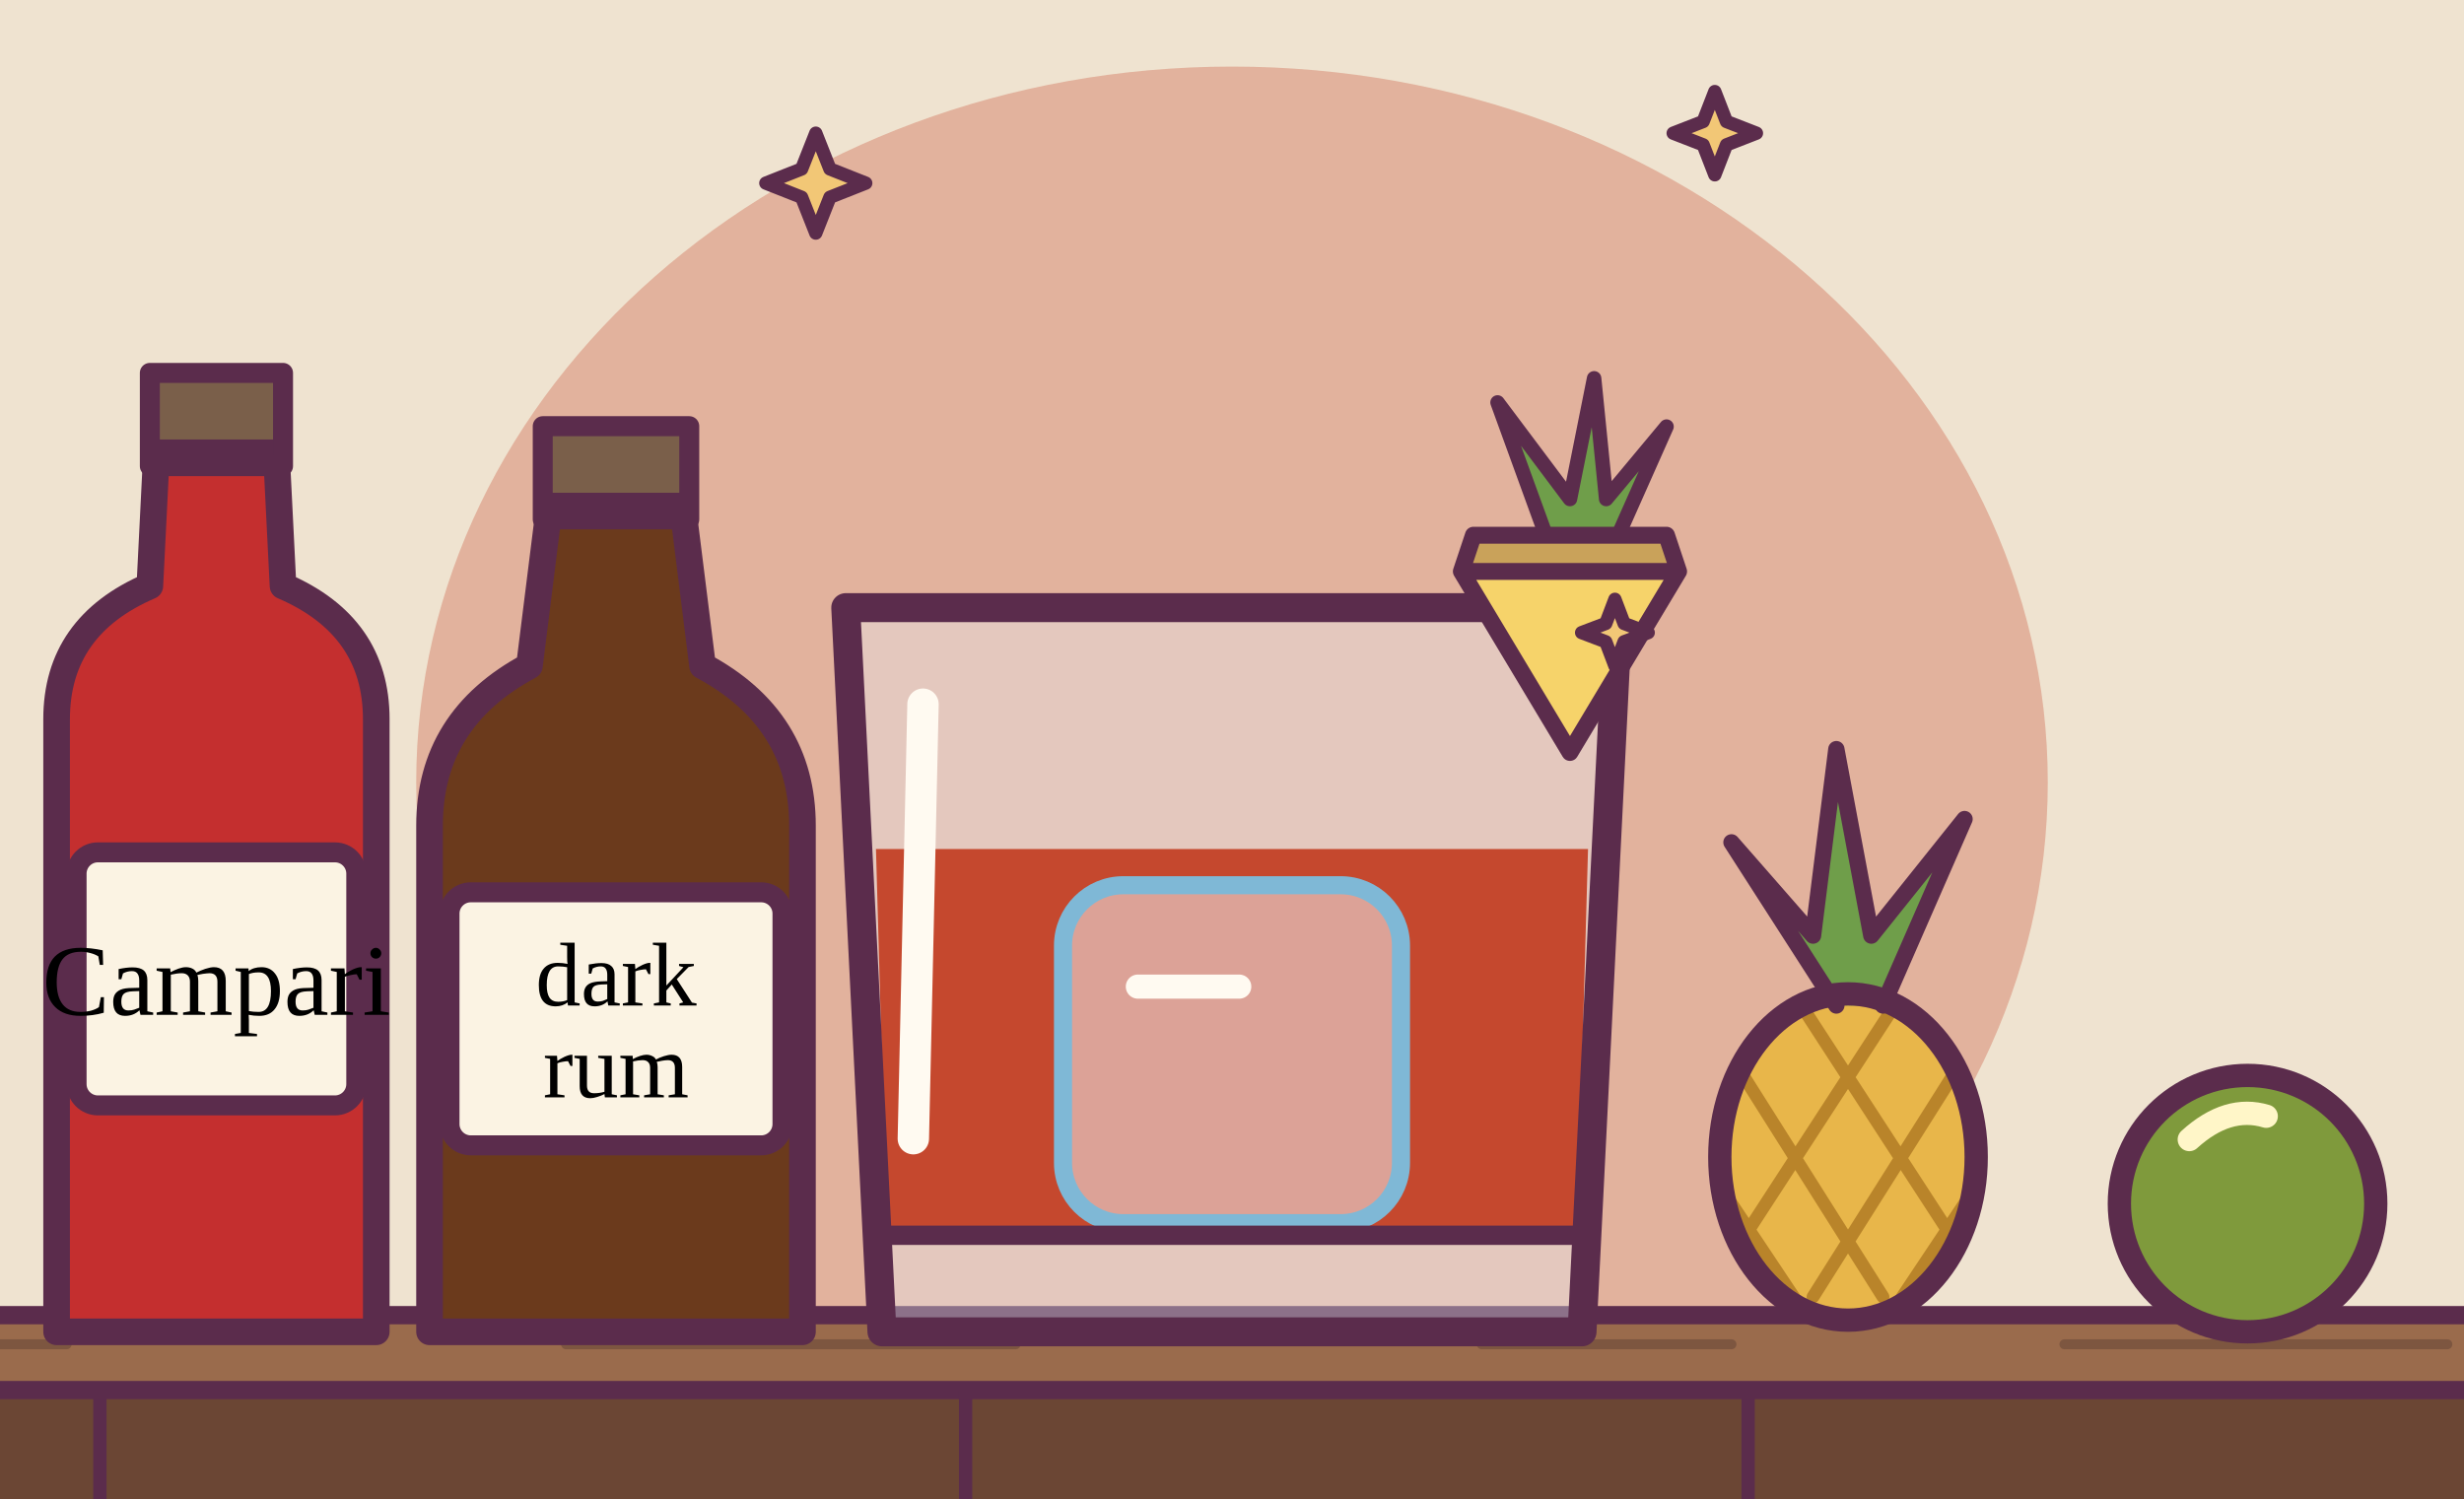
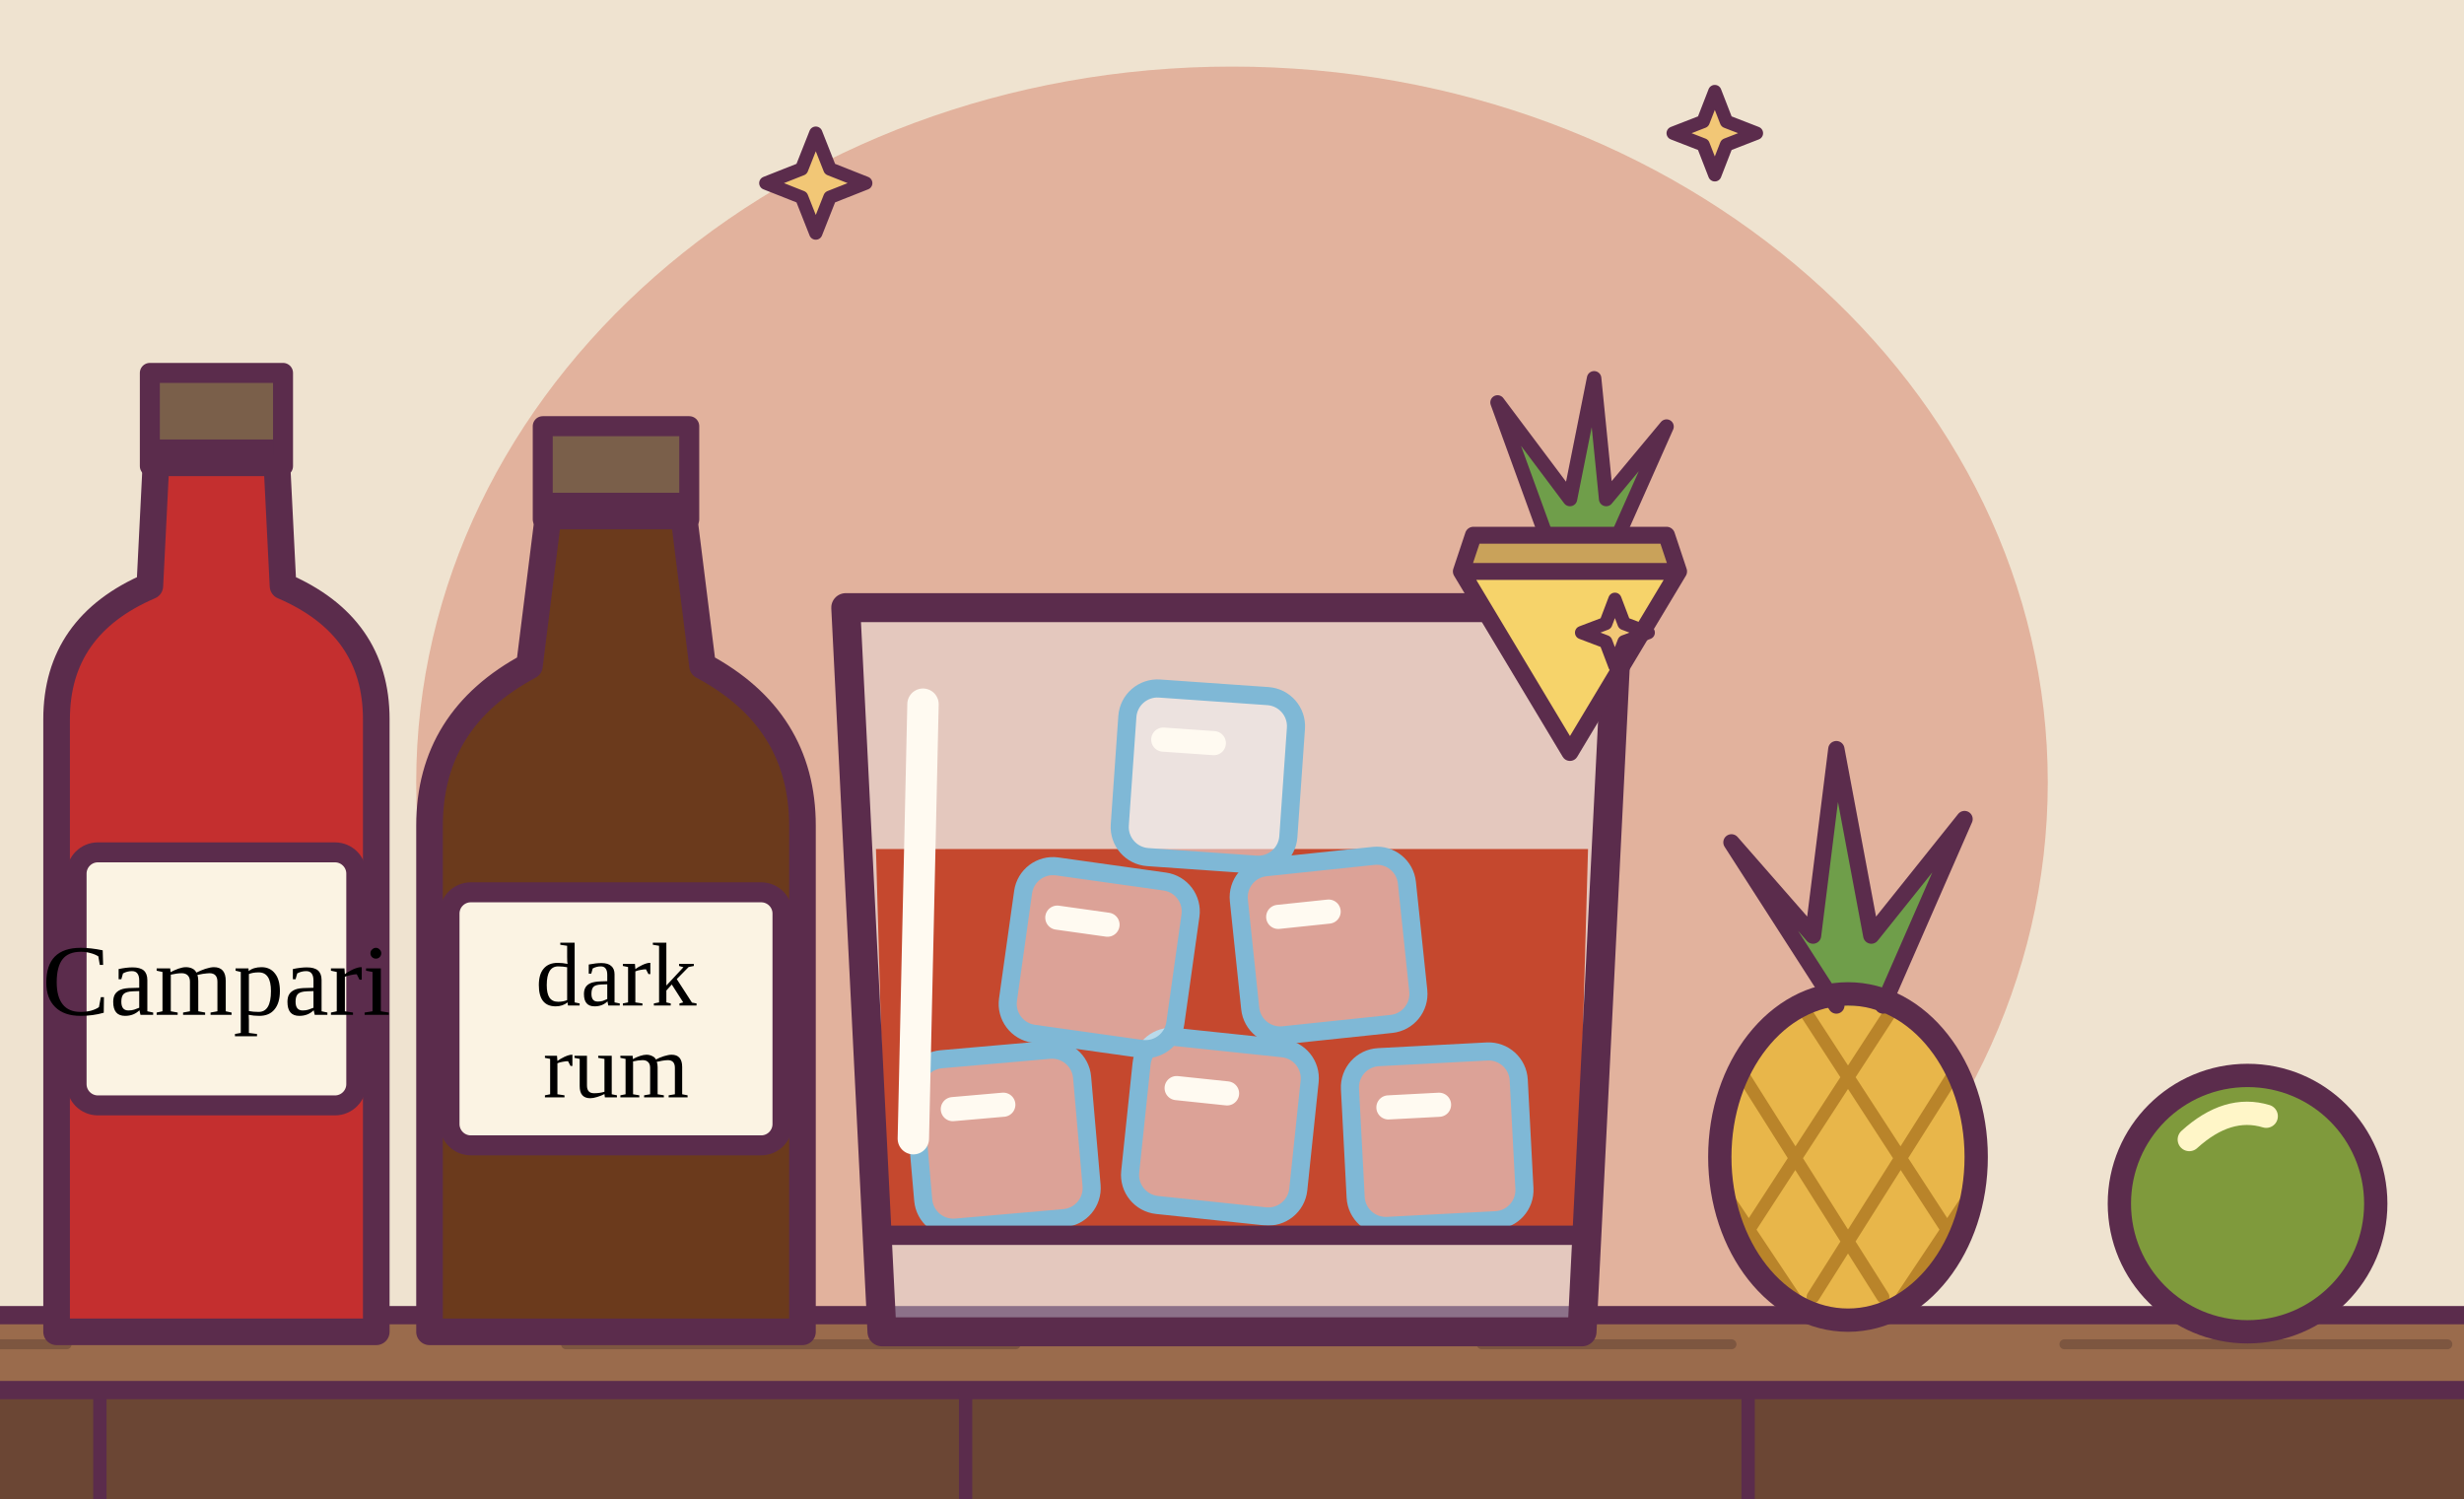
<svg viewBox="0 0 296 180" role="img" aria-label="a Jungle Bird in a rocks glass, garnished with a pineapple wedge, next to a bottle of Campari, a bottle of dark rum, a pineapple and a lime">
  <g transform="translate(-52 -24)">
    <g filter="url(#wash)">
      <rect x="0" y="0" width="400" height="236" fill="#efe3d0" />
      <ellipse cx="200" cy="118" rx="98" ry="86" fill="#c5482e" opacity=".32" />
    </g>
    <rect x="0" y="182" width="400" height="54" fill="#6e4b39" />
    <g filter="url(#wash)">
      <rect x="0" y="182" width="400" height="9" fill="#9a6b4c" />
      <rect x="0" y="191" width="400" height="45" fill="#6b4634" />
    </g>
    <g filter="url(#crayon)" fill="none" stroke="#5b2c4c" stroke-width="2.2" stroke-linecap="round" stroke-linejoin="round">
      <path d="M0 182 H400 M0 191 H400" />
      <path d="M64 191 V236" stroke-width="1.6" />
      <path d="M168 191 V236" stroke-width="1.6" />
      <path d="M262 191 V236" stroke-width="1.6" />
      <path d="M352 191 V236" stroke-width="1.6" />
      <path d="M22 185.5 h38" stroke="#7d5640" stroke-width="1.2" />
      <path d="M120 185.5 h54" stroke="#7d5640" stroke-width="1.2" />
      <path d="M230 185.5 h30" stroke="#7d5640" stroke-width="1.2" />
      <path d="M300 185.5 h46" stroke="#7d5640" stroke-width="1.2" />
    </g>
    <g transform="translate(78 184)">
      <g transform="translate(0 0) scale(1.6)">
        <g filter="url(#wash)">
          <path d="M-12 0 L-12 -46 Q-12 -53 -5 -56 L-4.5 -66 L4.5 -66 L5 -56 Q12 -53 12 -46 L12 0Z" fill="#c42f2f" />
          <rect x="-10.5" y="-36" width="21" height="19" rx="1.6" fill="#fbf3e3" />
          <path d="M-5 -72 h10 v7 h-10Z" fill="#7a5f4a" />
        </g>
        <g filter="url(#crayon)" fill="none" stroke="#5b2c4c" stroke-width="2.6" stroke-linecap="round" stroke-linejoin="round">
          <path d="M-12 0 L-12 -46 Q-12 -53 -5 -56 L-4.5 -66 L4.5 -66 L5 -56 Q12 -53 12 -46 L12 0Z" stroke-width="2" />
          <rect x="-10.5" y="-36" width="21" height="19" rx="1.6" stroke-width="1.5" />
          <path d="M-5 -72 h10 v7 h-10Z" stroke-width="1.5" />
        </g>
        <text class="letter" x="0" y="-23.8" font-size="7.6" text-anchor="middle" textLength="18" lengthAdjust="spacingAndGlyphs">Campari</text>
      </g>
    </g>
    <g transform="translate(126 184)">
      <g transform="translate(0 0) scale(1.6)">
        <g filter="url(#wash)">
          <path d="M-14 0 L-14 -38 Q-14 -46 -6.5 -50 L-5 -62 L5 -62 L6.5 -50 Q14 -46 14 -38 L14 0Z" fill="#6b3a1c" />
          <rect x="-12.5" y="-33" width="25" height="19" rx="1.6" fill="#fbf3e3" />
          <path d="M-5.5 -68 h11 v7 h-11Z" fill="#7a5f4a" />
        </g>
        <g filter="url(#crayon)" fill="none" stroke="#5b2c4c" stroke-width="2.6" stroke-linecap="round" stroke-linejoin="round">
          <path d="M-14 0 L-14 -38 Q-14 -46 -6.5 -50 L-5 -62 L5 -62 L6.5 -50 Q14 -46 14 -38 L14 0Z" stroke-width="2" />
          <rect x="-12.5" y="-33" width="25" height="19" rx="1.6" stroke-width="1.5" />
          <path d="M-5.5 -68 h11 v7 h-11Z" stroke-width="1.5" />
        </g>
        <text class="letter" x="0" y="-24.5" font-size="6.8" text-anchor="middle">dark</text>
        <text class="letter" x="0" y="-17.6" font-size="6.8" text-anchor="middle">rum</text>
      </g>
    </g>
    <g transform="translate(274 184)">
      <g transform="translate(0 0) scale(1.4)">
        <g filter="url(#wash)">
          <ellipse cx="0" cy="-15" rx="11" ry="14" fill="#e8b64a" />
          <path d="M-1 -28 L-10 -42 L-3 -34 L-1 -50 L2 -34 L10 -44 L3 -28Z" fill="#6f9e4a" />
        </g>
        <g filter="url(#crayon)" fill="none" stroke="#5b2c4c" stroke-width="2.6" stroke-linecap="round" stroke-linejoin="round">
          <path d="M-9 -22 L3 -3 M-4 -28 L9 -8 M-10 -11 L-4 -2 M9 -22 L-3 -3 M4 -28 L-9 -8 M10 -11 L4 -2" stroke="#b9842a" stroke-width="1.1" />
          <ellipse cx="0" cy="-15" rx="11" ry="14" stroke-width="2" />
          <path d="M-1 -28 L-10 -42 L-3 -34 L-1 -50 L2 -34 L10 -44 L3 -28" stroke-width="1.4" />
        </g>
      </g>
    </g>
    <g transform="translate(322 184)">
      <g transform="translate(0 0) scale(1.4)">
        <g filter="url(#wash)">
          <ellipse cx="0" cy="-11" rx="11" ry="11" fill="#7f9a3c" />
        </g>
        <g filter="url(#crayon)" fill="none" stroke="#5b2c4c" stroke-width="2.6" stroke-linecap="round" stroke-linejoin="round">
          <ellipse cx="0" cy="-11" rx="11" ry="11" stroke-width="2" />
          <path d="M-5 -16.5 q3.3 -3 6.6 -2" stroke="#fff6c8" stroke-width="2" />
        </g>
      </g>
    </g>
    <g transform="translate(200 184) scale(1.45)">
      <g filter="url(#wash)">
        <path d="M-32 -60 L32 -60 L29 0 L-29 0Z" fill="#e7f1fb" opacity=".35" />
      </g>
      <clipPath id="jungle-bird-hero">
        <path d="M-30 -58 L30 -58 L28.6 -8 L-28.6 -8Z" />
      </clipPath>
      <g clip-path="url(#jungle-bird-hero)">
        <g filter="url(#wash)">
          <rect x="-40" y="-40" width="80" height="34" fill="#c5482e" />
        </g>
        <g>
-           <g>
+           <g transform="rotate(-5 -19 -16)">
            <g filter="url(#wash)">
-               <rect x="-14" y="-37" width="28" height="28" rx="5" fill="#f4fbff" opacity=".5" />
+               <rect x="-26" y="-23" width="14" height="14" rx="2.5" fill="#f4fbff" opacity=".5" />
            </g>
            <g filter="url(#crayon)" fill="none" stroke="#5b2c4c" stroke-width="2.6" stroke-linecap="round" stroke-linejoin="round">
-               <rect x="-14" y="-37" width="28" height="28" rx="5" stroke="#7fb8d6" stroke-width="1.5" />
-               <path d="M-7.8 -28.6 h8.4" stroke="#fffaf1" stroke-width="2" />
+               <rect x="-26" y="-23" width="14" height="14" rx="2.5" stroke="#7fb8d6" stroke-width="1.5" />
+               <path d="M-22.9 -18.8 h4.2" stroke="#fffaf1" stroke-width="2" />
+             </g>
+           </g>
+         </g>
+         <g>
+           <g transform="rotate(6 -1 -17)">
+             <g filter="url(#wash)">
+               <rect x="-8" y="-24" width="14" height="14" rx="2.5" fill="#f4fbff" opacity=".5" />
+             </g>
+             <g filter="url(#crayon)" fill="none" stroke="#5b2c4c" stroke-width="2.6" stroke-linecap="round" stroke-linejoin="round">
+               <rect x="-8" y="-24" width="14" height="14" rx="2.5" stroke="#7fb8d6" stroke-width="1.5" />
+               <path d="M-4.9 -19.8 h4.2" stroke="#fffaf1" stroke-width="2" />
+             </g>
+           </g>
+         </g>
+         <g>
+           <g transform="rotate(-3 17 -16)">
+             <g filter="url(#wash)">
+               <rect x="10" y="-23" width="14" height="14" rx="2.5" fill="#f4fbff" opacity=".5" />
+             </g>
+             <g filter="url(#crayon)" fill="none" stroke="#5b2c4c" stroke-width="2.6" stroke-linecap="round" stroke-linejoin="round">
+               <rect x="10" y="-23" width="14" height="14" rx="2.5" stroke="#7fb8d6" stroke-width="1.5" />
+               <path d="M13.1 -18.8 h4.2" stroke="#fffaf1" stroke-width="2" />
+             </g>
+           </g>
+         </g>
+         <g>
+           <g transform="rotate(8 -11 -31)">
+             <g filter="url(#wash)">
+               <rect x="-18" y="-38" width="14" height="14" rx="2.5" fill="#f4fbff" opacity=".5" />
+             </g>
+             <g filter="url(#crayon)" fill="none" stroke="#5b2c4c" stroke-width="2.6" stroke-linecap="round" stroke-linejoin="round">
+               <rect x="-18" y="-38" width="14" height="14" rx="2.5" stroke="#7fb8d6" stroke-width="1.5" />
+               <path d="M-14.9 -33.8 h4.2" stroke="#fffaf1" stroke-width="2" />
+             </g>
+           </g>
+         </g>
+         <g>
+           <g transform="rotate(-6 8 -32)">
+             <g filter="url(#wash)">
+               <rect x="1" y="-39" width="14" height="14" rx="2.5" fill="#f4fbff" opacity=".5" />
+             </g>
+             <g filter="url(#crayon)" fill="none" stroke="#5b2c4c" stroke-width="2.6" stroke-linecap="round" stroke-linejoin="round">
+               <rect x="1" y="-39" width="14" height="14" rx="2.5" stroke="#7fb8d6" stroke-width="1.5" />
+               <path d="M4.1 -34.8 h4.2" stroke="#fffaf1" stroke-width="2" />
+             </g>
+           </g>
+         </g>
+         <g>
+           <g transform="rotate(4 -2 -46)">
+             <g filter="url(#wash)">
+               <rect x="-9" y="-53" width="14" height="14" rx="2.5" fill="#f4fbff" opacity=".5" />
+             </g>
+             <g filter="url(#crayon)" fill="none" stroke="#5b2c4c" stroke-width="2.6" stroke-linecap="round" stroke-linejoin="round">
+               <rect x="-9" y="-53" width="14" height="14" rx="2.5" stroke="#7fb8d6" stroke-width="1.5" />
+               <path d="M-5.9 -48.8 h4.2" stroke="#fffaf1" stroke-width="2" />
            </g>
          </g>
        </g>
      </g>
      <g filter="url(#crayon)" fill="none" stroke="#5b2c4c" stroke-width="2.6" stroke-linecap="round" stroke-linejoin="round">
        <path d="M-32 -60 L32 -60 L29 0 L-29 0Z" stroke-width="2.4" />
        <path d="M-28.6 -8 H28.6" stroke-width="1.6" />
        <path d="M-25.6 -52 L-26.4 -16" stroke="#fffaf1" stroke-width="2.6" />
      </g>
      <g transform="translate(28 -61)">
        <g filter="url(#wash)">
          <path d="M-9 -2 L9 -2 L0 13Z" fill="#f6d36a" />
          <path d="M-9 -2 L9 -2 L8 -5 L-8 -5Z" fill="#c9a25a" />
          <path d="M-2 -5 L-6 -16 L0 -8 L2 -18 L3 -8 L8 -14 L4 -5Z" fill="#6f9e4a" />
        </g>
        <g filter="url(#crayon)" fill="none" stroke="#5b2c4c" stroke-width="2.6" stroke-linecap="round" stroke-linejoin="round">
          <path d="M-9 -2 L9 -2 L0 13Z M-9 -2 L-8 -5 L8 -5 L9 -2" stroke-width="1.4" />
          <path d="M-2 -5 L-6 -16 L0 -8 L2 -18 L3 -8 L8 -14 L4 -5" stroke-width="1.2" />
        </g>
      </g>
    </g>
    <g class="twinkle" style="transform-origin:150px 46px">
      <path d="M150 40 L151.7 44.3 L156 46 L151.7 47.7 L150 52 L148.3 47.7 L144 46 L148.3 44.3Z" fill="#f2c776" stroke="#5b2c4c" stroke-width="1.6" stroke-linejoin="round" />
    </g>
    <g class="twinkle d2" style="transform-origin:258px 40px">
      <path d="M258 35 L259.4 38.6 L263 40 L259.4 41.4 L258 45 L256.6 41.4 L253 40 L256.6 38.6Z" fill="#f2c776" stroke="#5b2c4c" stroke-width="1.6" stroke-linejoin="round" />
    </g>
    <g class="twinkle d3" style="transform-origin:246px 100px">
      <path d="M246 96 L247.1 98.9 L250 100 L247.1 101.1 L246 104 L244.9 101.1 L242 100 L244.9 98.9Z" fill="#f2c776" stroke="#5b2c4c" stroke-width="1.6" stroke-linejoin="round" />
    </g>
  </g>
</svg>
